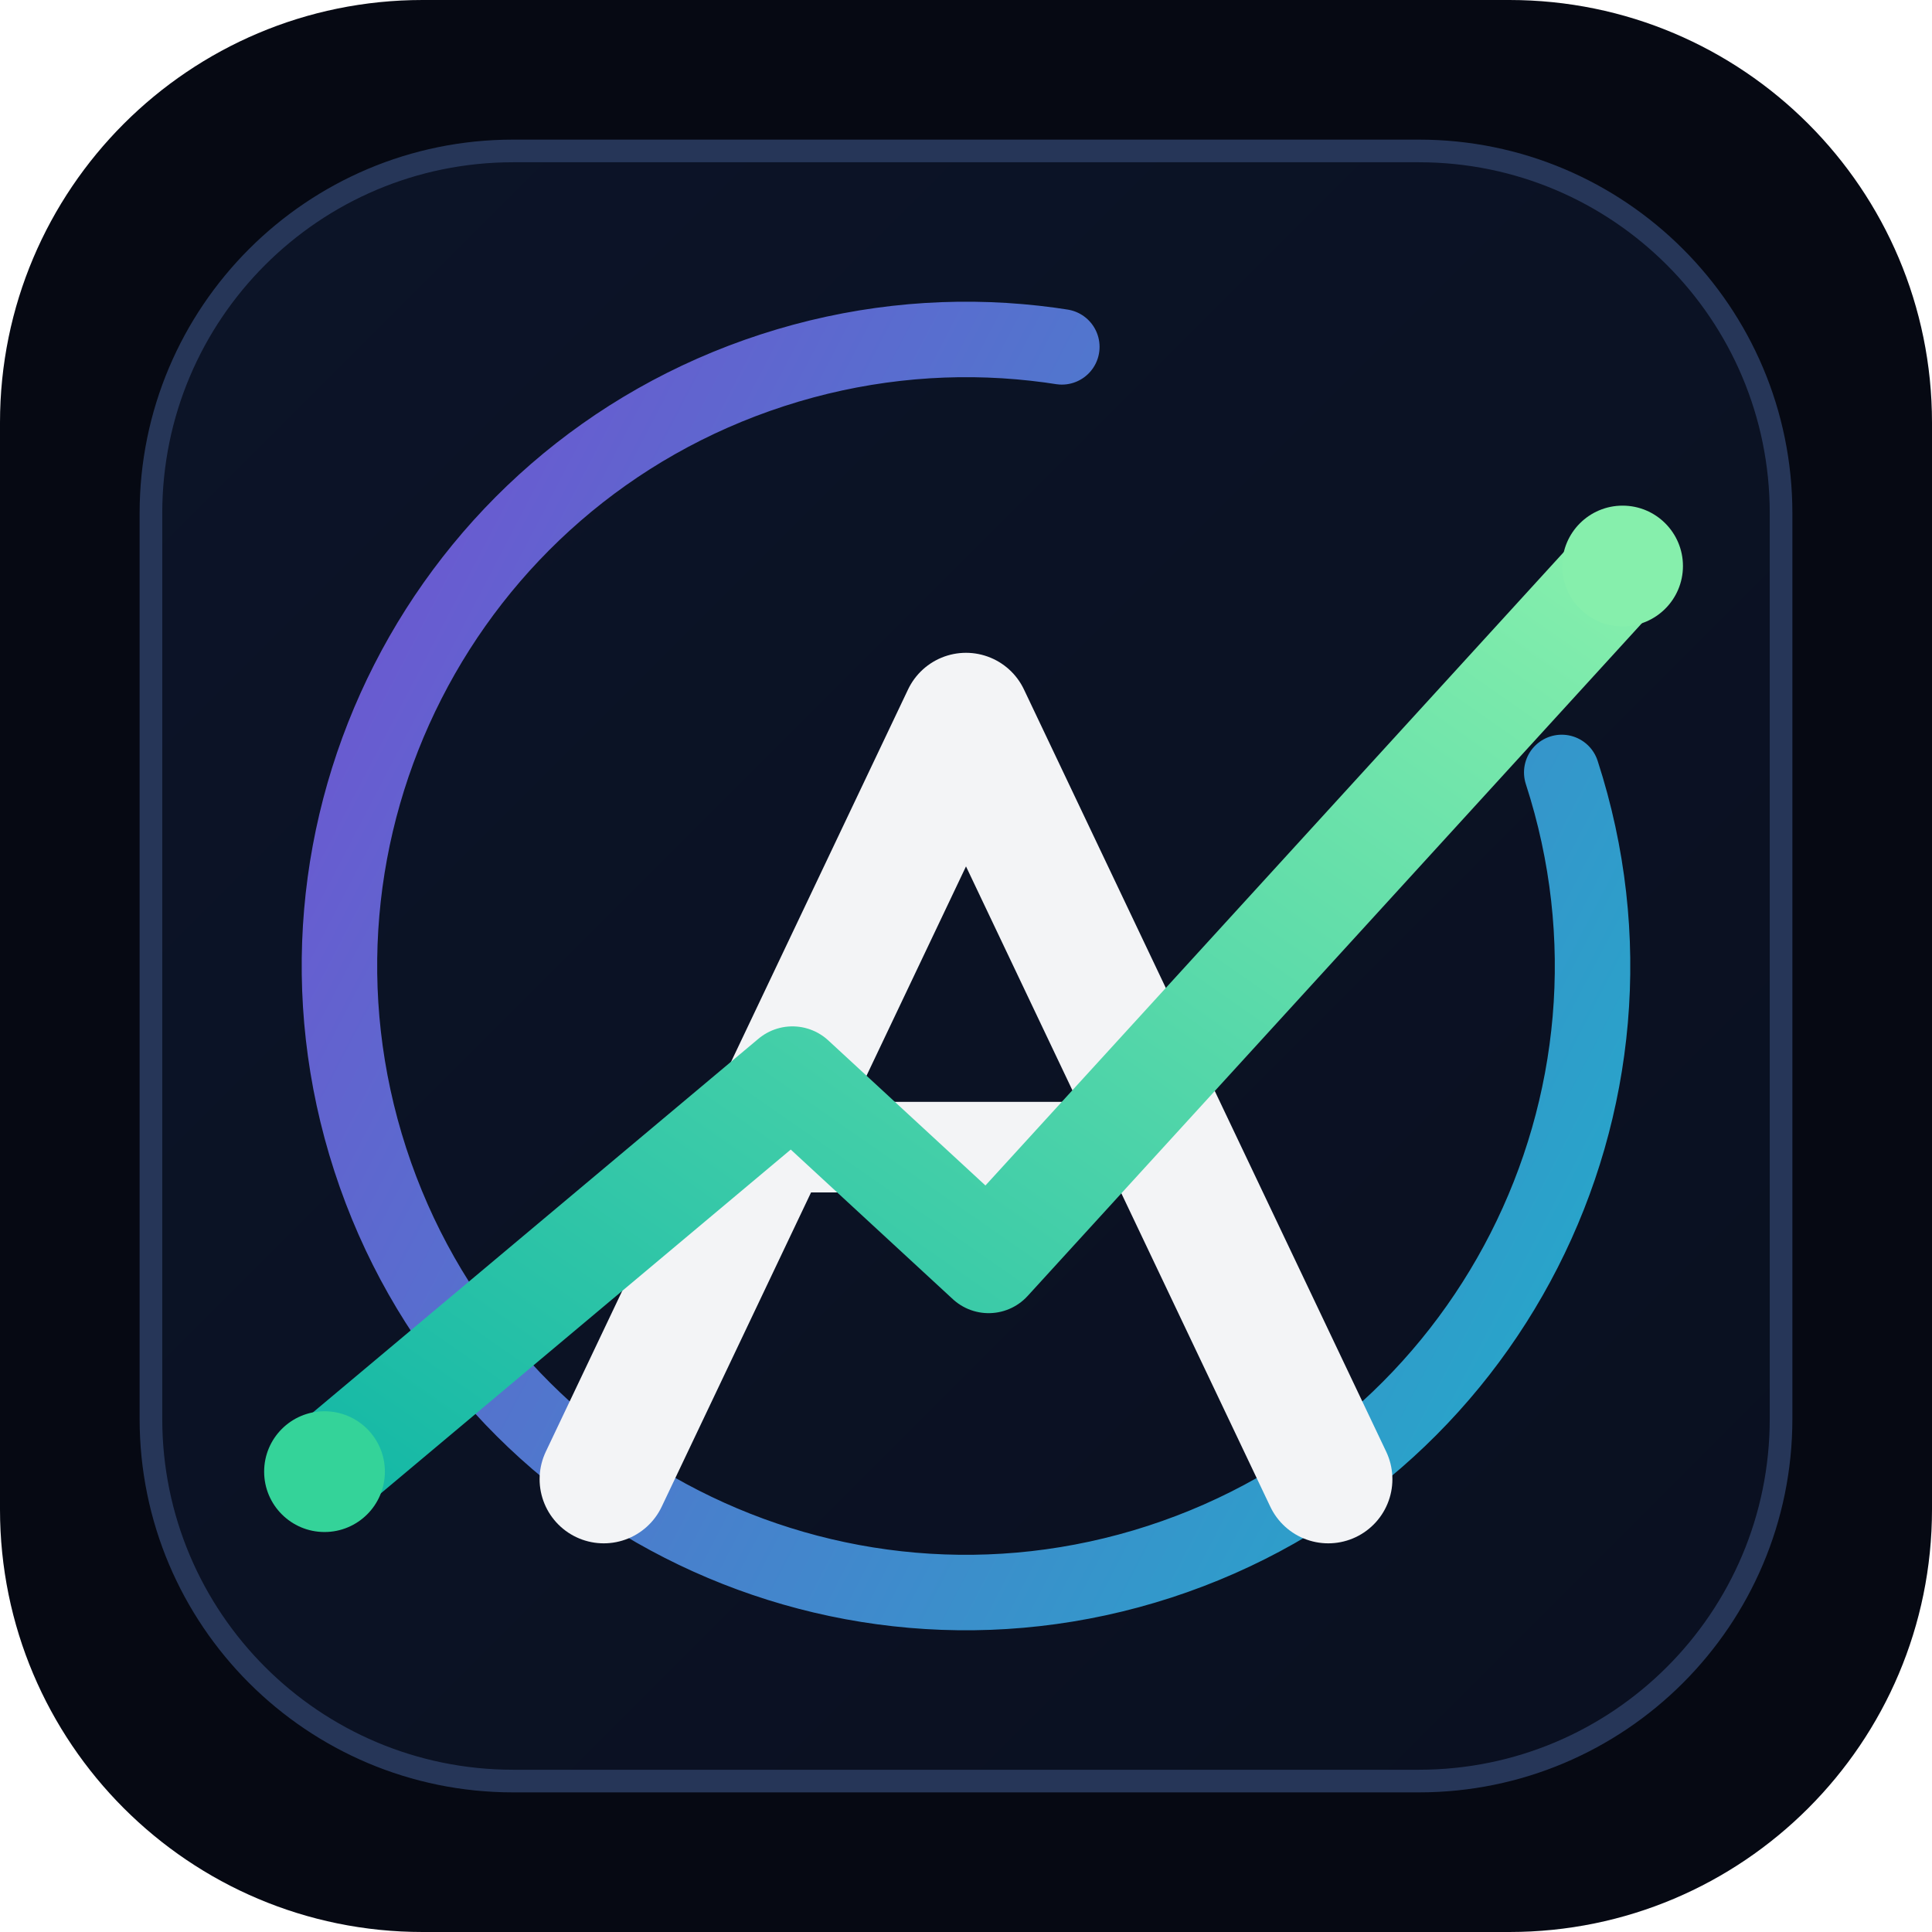
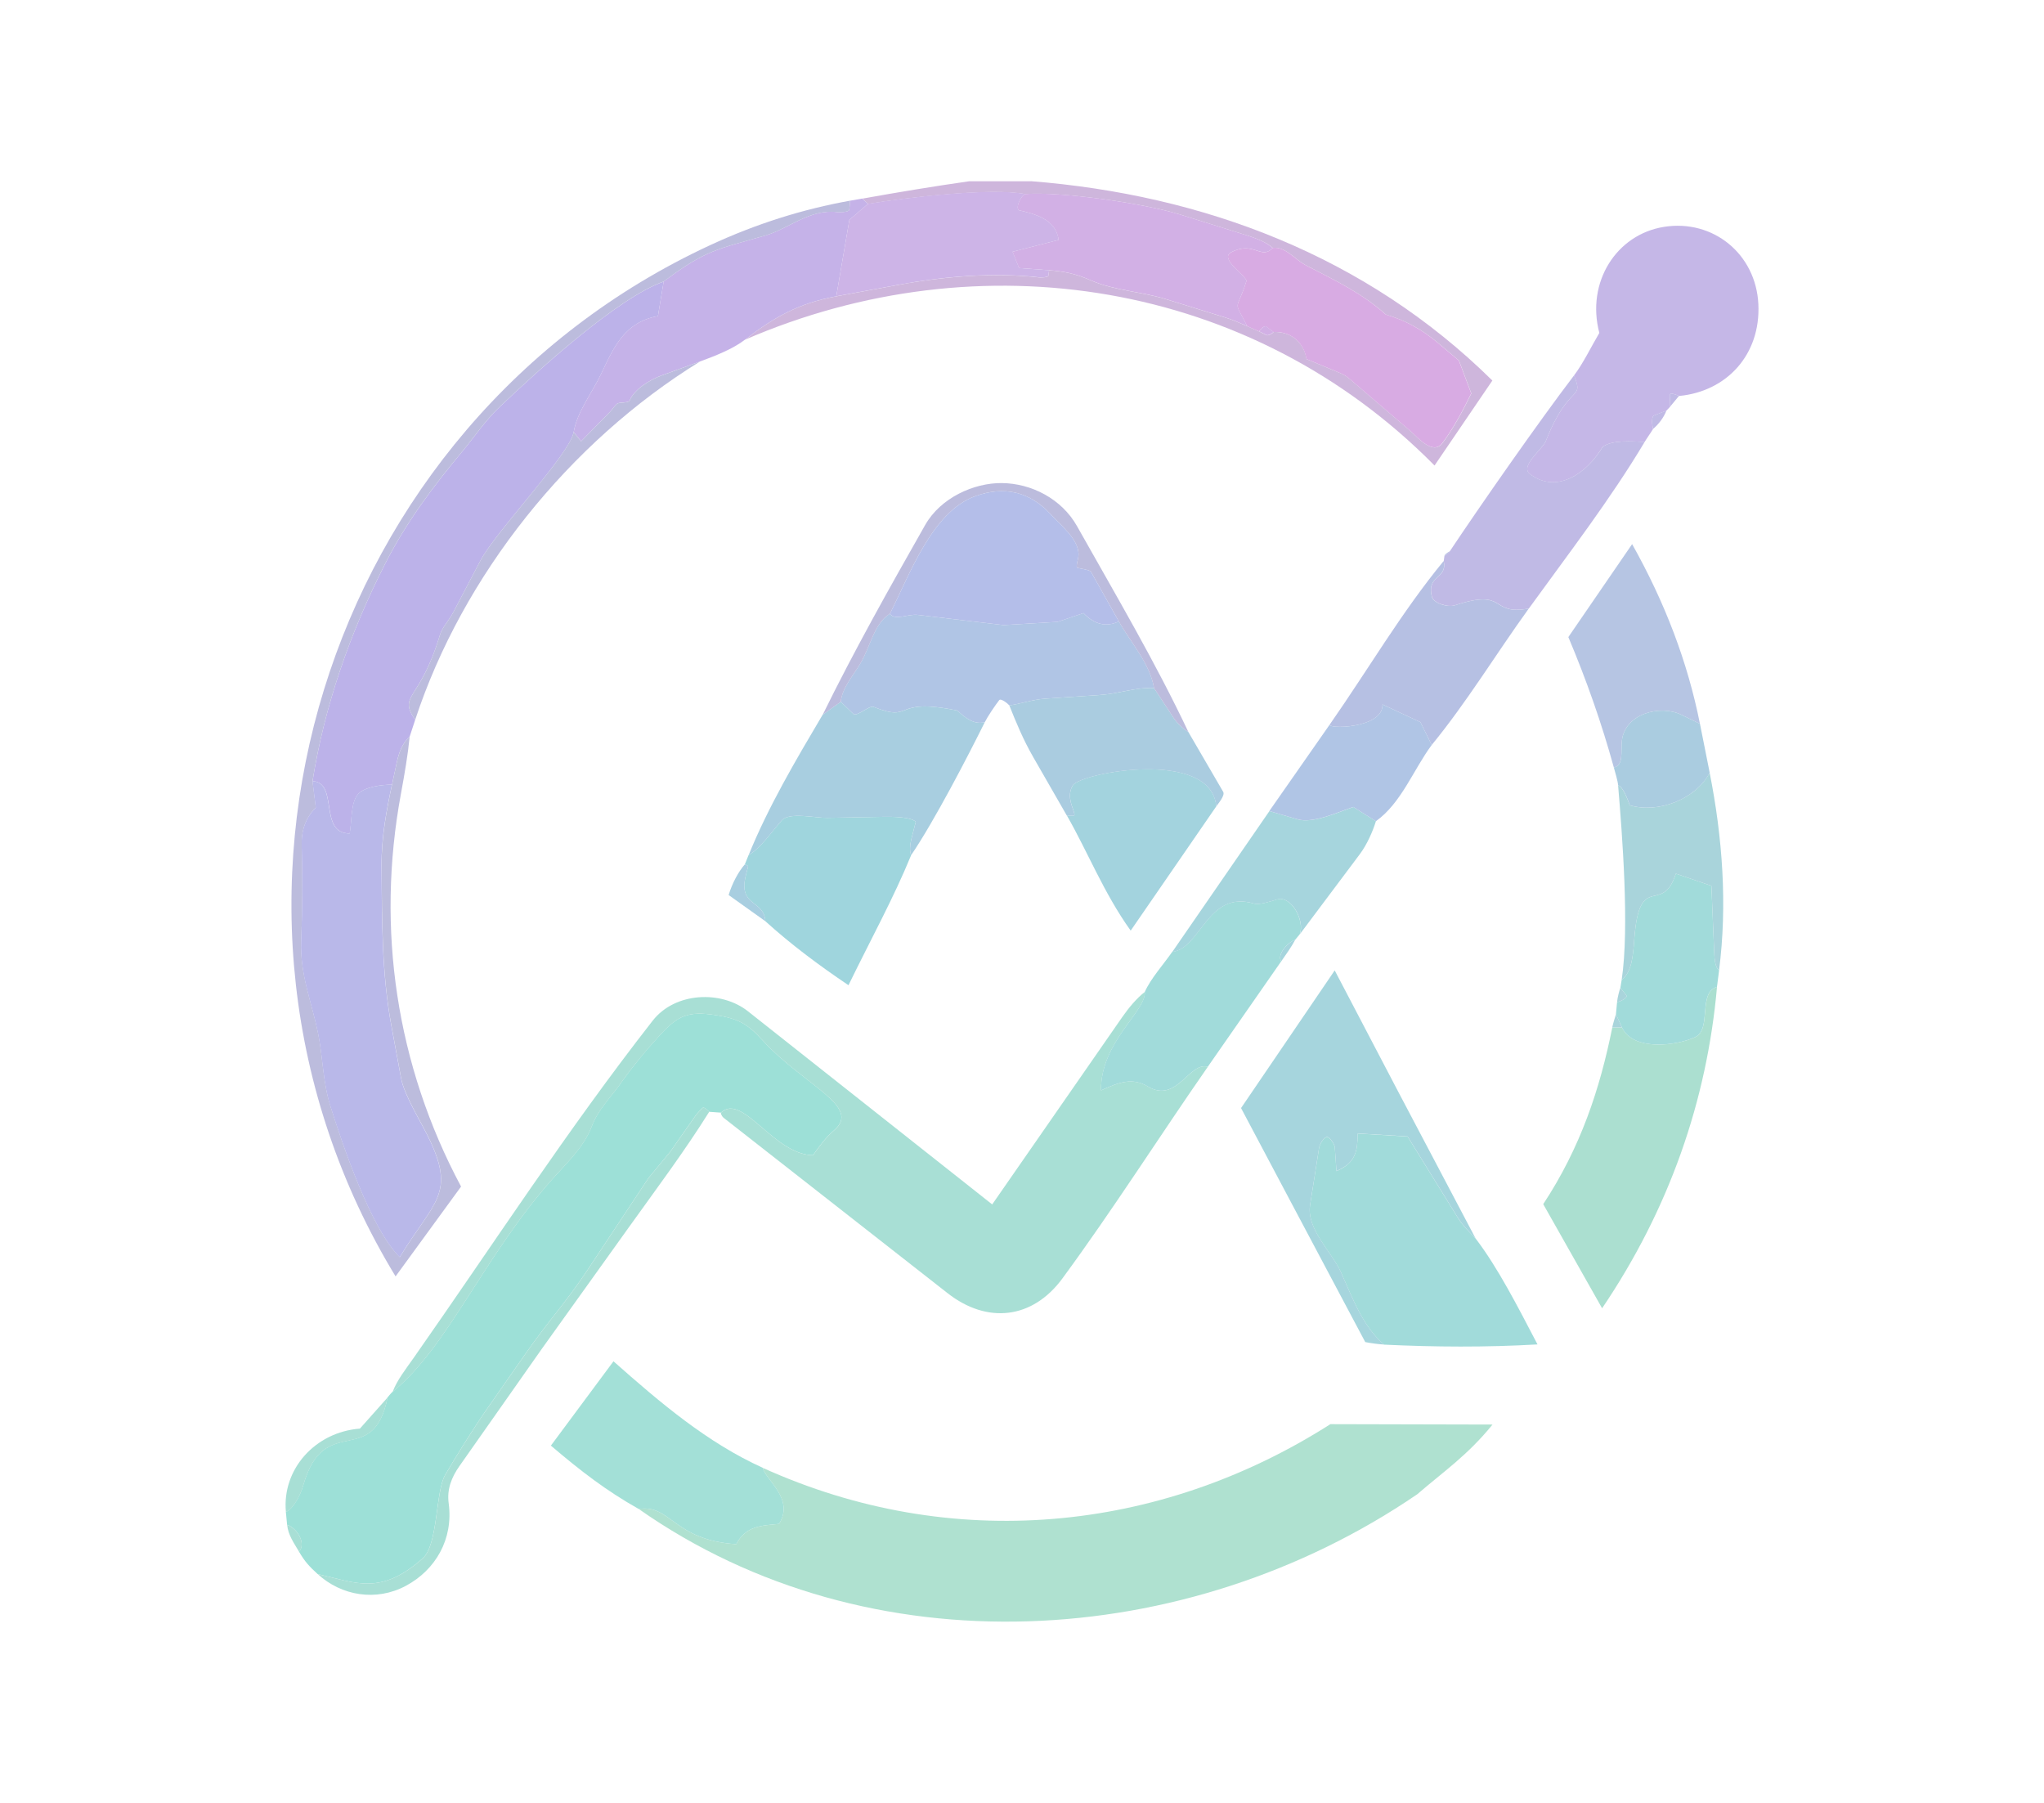
- <svg xmlns="http://www.w3.org/2000/svg" viewBox="0 0 512 512" role="img" aria-label="Algobets app icon">
+ <svg xmlns="http://www.w3.org/2000/svg" id="Layer_1" version="1.1" viewBox="0 0 463.76 409">
  <defs>
-     <linearGradient id="ring" x1="0" y1="0" x2="1" y2="1">
-       <stop offset="0%" stop-color="#8B5CF6" />
-       <stop offset="100%" stop-color="#22D3EE" />
-     </linearGradient>
-     <linearGradient id="line" x1="0" y1="1" x2="1" y2="0">
-       <stop offset="0%" stop-color="#14B8A6" />
-       <stop offset="100%" stop-color="#86EFAC" />
-     </linearGradient>
-     <linearGradient id="panel" x1="0" y1="0" x2="1" y2="1">
-       <stop offset="0%" stop-color="#0C1428" />
-       <stop offset="100%" stop-color="#0A1020" />
-     </linearGradient>
+     <style>
+       .st0 {
+         fill: #b6c5e3;
+       }
+ 
+       .st1 {
+         fill: #9fd5dd;
+       }
+ 
+       .st2 {
+         fill: #a3d3de;
+       }
+ 
+       .st3 {
+         fill: #c0bae5;
+       }
+ 
+       .st4 {
+         fill: #a1dbda;
+       }
+ 
+       .st5 {
+         fill: #b4bee9;
+       }
+ 
+       .st6 {
+         fill: #afe1d0;
+       }
+ 
+       .st7 {
+         fill: #c5b7e7;
+       }
+ 
+       .st8 {
+         fill: #bcb2e9;
+       }
+ 
+       .st9 {
+         fill: #a9d4db;
+       }
+ 
+       .st10 {
+         fill: #d2b0e5;
+       }
+ 
+       .st11 {
+         fill: #a6d5dd;
+       }
+ 
+       .st12 {
+         fill: #b0c5e5;
+       }
+ 
+       .st13 {
+         fill: #b9b8e9;
+       }
+ 
+       .st14 {
+         fill: #aacce0;
+       }
+ 
+       .st15 {
+         fill: #c5b2e8;
+       }
+ 
+       .st16 {
+         fill: #a3e0d7;
+       }
+ 
+       .st17 {
+         fill: #9de0d7;
+       }
+ 
+       .st18 {
+         fill: #abdfd0;
+       }
+ 
+       .st19 {
+         fill: #ceb6dc;
+       }
+ 
+       .st20 {
+         fill: #a8cee0;
+       }
+ 
+       .st21 {
+         fill: #bcbcdd;
+       }
+ 
+       .st22 {
+         fill: #d8abe3;
+       }
+ 
+       .st23 {
+         fill: #a8dfd5;
+       }
+ 
+       .st24 {
+         fill: #b6c0e3;
+       }
+ 
+       .st25 {
+         fill: #cdb4e7;
+       }
+     </style>
  </defs>
-   <rect width="512" height="512" rx="112" fill="#060913" />
-   <rect x="40" y="40" width="432" height="432" rx="96" fill="url(#panel)" stroke="#263658" stroke-width="6" />
-   <circle cx="256" cy="256" r="166" fill="none" stroke="url(#ring)" stroke-opacity="0.82" stroke-width="20" stroke-linecap="round" stroke-dasharray="860 250" transform="rotate(-18 256 256)" />
-   <path d="M160 392 L256 190 L352 392" fill="none" stroke="#F3F4F6" stroke-width="34" stroke-linecap="round" stroke-linejoin="round" />
-   <path d="M200 304 H312" stroke="#F3F4F6" stroke-width="24" stroke-linecap="round" />
-   <path d="M86 390 L210 286 L262 334 L430 150" fill="none" stroke="url(#line)" stroke-width="28" stroke-linecap="round" stroke-linejoin="round" />
-   <circle cx="86" cy="390" r="16" fill="#34D399" />
-   <circle cx="430" cy="150" r="16" fill="#86EFAC" />
+   <path class="st6" d="M144.91,342.33c7.33-1.1,7.82,7.05,22.13,7.99,2.15-4.09,5.54-4.21,9.72-4.6,3.56-5.74-3.09-9.95-3.68-12.71,42.66,19.32,89.93,14.86,128.77-9.92l36.79.09c-5.71,7.03-11.12,10.66-17.09,15.82-52.3,35.7-124.31,40.04-176.63,3.33Z" />
+   <path class="st17" d="M163.59,252.42l-2.67-.19c-.3-.24-1.13-1.2-1.49-.9s-1.3,1.29-1.63,1.77l-5.76,8.22-4.91,5.93-13.54,20.42c-5.59,8.43-8.49,11.02-14.82,20.09l-8.3,11.9c-3.03,4.35-6.91,10.56-9.48,14.96-2.19,3.76-1.59,15.81-5.07,18.9-9.62,8.55-15.18,5.53-23.86,3.57-1.92-1.76-2.89-2.8-4.21-5.06,1.67-1.91-.42-5.33-2.71-6.11l-.28-2.91c1.66-.7,3.27-3.72,3.94-6.05,4.78-16.87,15.82-3.47,19.13-19.94.3-.34.8-1,1.14-1.27,12.54-10.13,20.57-30.6,36.23-48.24,3.39-3.81,7.14-7.23,8.97-12.01,1.46-3.82,4.16-6.38,6.38-9.5,2.79-3.94,5.77-7.57,8.98-11.07,4.15-4.52,6.39-5.63,12.88-4.62,5.01.78,7.08,1.94,10.51,5.7,9.31,10.2,22.57,14.95,16.24,20.4-1.9,1.63-3.27,3.48-4.8,5.67-8.99-.16-15.94-14.24-20.88-9.68Z" />
+   <path class="st23" d="M259.75,225.03c.34,4.36-10.06,11.36-9.94,22.35,4.24-1.94,7.14-2.97,10.68-.87,6.53,3.89,9.34-5.73,13.55-4.49-11,15.8-21.48,32.35-32.99,48.01-6.78,9.23-17.06,10.39-26.06,3.34l-50.78-39.76c-.54-.42-.76-1.19-.62-1.2,4.94-4.56,11.89,9.52,20.88,9.68,1.53-2.19,2.9-4.04,4.8-5.67,6.33-5.45-6.93-10.19-16.24-20.4-3.43-3.76-5.5-4.91-10.51-5.7-6.49-1.02-8.73.1-12.88,4.62-3.21,3.5-6.19,7.13-8.98,11.07-2.21,3.12-4.92,5.68-6.38,9.5-1.82,4.78-5.58,8.2-8.97,12.01-15.66,17.64-23.69,38.11-36.23,48.24,1.07-2.75,2.84-4.95,4.84-7.8,18.05-25.75,34.88-51.73,54.17-76.41,5.12-6.54,15.6-6.89,21.61-2.13l55.42,43.82,29.45-42.42c1.59-2.29,3.38-4.4,5.18-5.79Z" />
+   <path class="st7" d="M380.94,89.82c-.69-.28-2.1-.88-2.08-.2l.08,2.64-.85.9-2.79,1.09c-.73.28-.39,2.58-.24,3.07-.49.82-1.45,2.16-1.93,2.97-2.68-.21-7.65-.5-9.56,1.16-3.62,6.06-10.43,10.69-16.49,6.07-2.27-1.84,2.87-5.53,3.64-7.46,5.35-13.49,8.76-8.95,6.41-14.89,2.02-2.64,3.88-6.49,5.74-9.64-3.03-11.51,3.86-22.33,14.65-24.06,11.16-1.79,20.87,6.15,21.43,17.5.57,11.49-7.19,19.85-17.99,20.86Z" />
+   <g>
+     <path class="st4" d="M334.76,280.92c5.09,6.65,9.58,15.47,14.08,24.08-11.7.68-23.29.6-34.81.05-4.87-4.23-6.99-10.22-9.84-16.54-1.99-4.42-7.81-9.67-6.95-15.11l2.04-12.96c.13-.81,1.08-2.54,1.87-2.47.58.05,1.65,1.64,1.7,2.31l.38,5.41c4.42-1.93,4.76-4.53,4.82-8.53l11.31.67,11.43,18.47c1.13,1.83,2.89,3.49,3.97,4.64Z" />
+     <path class="st11" d="M334.76,280.92c-1.08-1.14-2.84-2.81-3.97-4.64l-11.43-18.47-11.31-.67c-.06,4.01-.4,6.61-4.82,8.53l-.38-5.41c-.05-.68-1.12-2.26-1.7-2.31-.78-.07-1.74,1.66-1.87,2.47l-2.04,12.96c-.86,5.44,4.96,10.69,6.95,15.11,2.85,6.32,4.96,12.32,9.84,16.54-1.1-.05-3.1-.32-4.27-.56l-16.68-31.4-11.5-21.69,21.25-31.23,14.39,27.48,17.54,33.26Z" />
+   </g>
+   <path class="st16" d="M173.08,333.01c.59,2.75,7.25,6.97,3.68,12.71-4.18.39-7.56.51-9.72,4.6-14.31-.93-14.8-9.09-22.13-7.99-7.35-4.14-13.07-8.54-19.92-14.37l14.2-19.13c10.71,9.49,21.32,18.48,33.89,24.17Z" />
+   <path class="st4" d="M294.91,211.94l-1.04,1.25c-1.76.62-4.21,3.41-3.18,4.9l-16.66,23.93c-4.21-1.23-7.02,8.38-13.55,4.49-3.54-2.1-6.44-1.07-10.68.87-.12-11,10.28-17.99,9.94-22.35,1.35-3.06,4.31-6.31,6.2-9.06,6.6-.87,7.99-14.06,18.53-11,1.3.38,3.59-.43,5.29-.93,3.22-.94,6.32,4.85,5.14,7.89Z" />
+   <path class="st3" d="M373.14,100.28c-7.78,13.04-17.34,25.43-26.26,37.77-9.06,1.67-4.7-4.72-16.75-.74-1.63.54-4.88-.47-5.25-1.96-1.25-4.99,3.57-3.88,2.69-8.09l.16-1.16c.34-.26.99-.7,1.21-1.03,6.77-10.17,20.19-29.42,28.2-39.91,2.35,5.94-1.06,1.4-6.41,14.89-.77,1.93-5.9,5.63-3.64,7.46,6.07,4.61,12.87-.02,16.49-6.07,1.91-1.66,6.88-1.37,9.56-1.16Z" />
+   <path class="st24" d="M346.87,138.05c-7.43,10.28-14.02,21.19-22.03,30.96l-2.56-5.18-8.61-4.02c.25,5.6-13.26,5.68-11.87,4.42,8.56-12.25,16.22-25.39,25.75-36.96.87,4.2-3.94,3.1-2.69,8.09.37,1.49,3.62,2.5,5.25,1.96,12.05-3.98,7.69,2.41,16.75.74Z" />
+   <path class="st11" d="M312.18,186.3c-.71,2.3-2,5.27-3.66,7.49l-13.6,18.15c1.18-3.04-1.92-8.84-5.14-7.89-1.7.5-3.99,1.3-5.29.93-10.54-3.06-11.93,10.12-18.53,11l22.06-31.98,6.33,1.86c3.49,1.03,8.76-1.42,12.71-2.78l5.14,3.23Z" />
+   <path class="st12" d="M324.84,169.01c-4.11,5.52-6.91,13.21-12.66,17.29l-5.14-3.23c-3.95,1.36-9.22,3.81-12.71,2.78l-6.33-1.86,13.8-19.76c-1.39,1.26,12.12,1.18,11.87-4.42l8.61,4.02,2.56,5.18Z" />
+   <path class="st23" d="M160.92,252.22c-5.61,8.97-11.98,17.46-18.35,26.36l-8.04,11.23-11.61,16.21-18.7,26.61c-1.75,2.5-2.85,5.22-2.42,8.39,1.11,8.16-3,15.16-9.72,18.75s-14.59,2.29-20.01-2.68c8.68,1.96,14.23,4.98,23.86-3.57,3.48-3.09,2.88-15.15,5.07-18.9,2.57-4.4,6.44-10.61,9.48-14.96l8.3-11.9c6.33-9.08,9.22-11.66,14.82-20.09l13.54-20.42,4.91-5.93,5.76-8.22c.33-.48,1.28-1.47,1.63-1.77s1.18.65,1.49.9Z" />
+   <path class="st23" d="M64.87,343.03c-.92-9.65,6.57-18.14,16.79-18.93l6.28-7.06c-3.31,16.47-14.35,3.07-19.13,19.94-.66,2.33-2.28,5.35-3.94,6.05Z" />
+   <path class="st23" d="M67.86,352.04c-1.11-1.92-2.48-3.72-2.71-6.11,2.29.78,4.38,4.2,2.71,6.11Z" />
+   <path class="st11" d="M293.88,213.19c-.86,1.63-2.17,3.44-3.18,4.9-1.03-1.49,1.42-4.28,3.18-4.9Z" />
+   <path class="st3" d="M378.09,93.15c-.6,1.57-1.75,3.09-3.03,4.16-.15-.49-.49-2.79.24-3.07l2.79-1.09Z" />
+   <g>
+     <path class="st18" d="M389.57,223.9c-2.29,25.75-10.81,50.34-26.07,72.9l-13.36-23.62c8.46-12.84,12.85-26.06,15.67-40.08h2.21c2.46,5.36,12.24,4.23,16.63,2.17,3.77-1.77.54-10.11,4.92-11.37Z" />
+     <path class="st0" d="M385.7,164.21l-4.23-2.06c-4.82-2.34-12.8-.24-13.48,5.89-.28,2.48.45,5.6-1.83,6.07-2.75-9.98-6.17-19.74-10.32-29.58l14.47-21.09c7.46,13.28,12.6,26.77,15.39,40.77Z" />
+     <path class="st4" d="M390.05,220.1l-.49,3.8c-4.38,1.26-1.15,9.6-4.92,11.37-4.39,2.06-14.17,3.19-16.63-2.18l-1.37-2.99.26-2.82c.26.19,2.56-.91,2.1-1.49l-1.36-1.69.3-1.81c2.36-1.79,2.58-5.55,2.87-9.36,1.18-15.49,6.32-5.09,9.42-14.73l8.07,2.76.59,14.17c.09,2.06.13,4.31,1.16,4.97Z" />
+     <path class="st9" d="M390.05,220.1c-1.03-.66-1.07-2.91-1.16-4.97l-.59-14.17-8.07-2.76c-3.1,9.64-8.24-.76-9.42,14.73-.29,3.81-.51,7.57-2.87,9.36,1.79-11.91.11-33.1-.81-44.11.98.18,2.02,2.77,2.66,4.51,6.42,1.9,14.94-1.34,18.11-7.39,2.92,14.65,4.04,29.98,2.14,44.8Z" />
+     <path class="st14" d="M385.7,164.21l2.21,11.09c-3.17,6.05-11.7,9.29-18.11,7.39-.63-1.75-1.68-4.34-2.66-4.51-.09-1.04-.68-2.99-.98-4.07,2.28-.47,1.56-3.58,1.83-6.07.68-6.13,8.66-8.23,13.48-5.89l4.23,2.06Z" />
+     <path class="st9" d="M366.9,227.28c.08-.89.48-2.51.74-3.18l1.36,1.69c.46.58-1.83,1.67-2.1,1.49Z" />
+     <path class="st9" d="M368.01,233.09h-2.21c.17-.82.57-2.14.84-2.99l1.37,2.99Z" />
+   </g>
+   <path class="st3" d="M380.94,89.82l-2.01,2.43-.08-2.64c-.02-.68,1.39-.08,2.08.2Z" />
+   <path class="st24" d="M327.72,126.11c.05-.38.99-.96,1.21-1.03-.22.33-.87.78-1.21,1.03Z" />
+   <g>
+     <path class="st12" d="M253.86,140.97c2.78,4.96,7.04,9.51,7.99,15.14-4.1-.26-7.73,1.24-12.25,1.55l-12.4.84c-3.08.21-5.67,1.21-8.19,1.53-.32-.39-1.91-1.68-2.3-1.19-.97,1.24-2.67,3.78-3.28,5.01-2.26.52-4.04-.62-6.2-2.64-14.99-3.14-9.78,2.86-19.05-.85-.92-.37-3.82,2.31-4.55,1.61l-2.88-2.76c.35-3.15,2.62-5.66,4.41-8.63,2.39-3.97,3.08-9.06,6.74-11.35,1.18,1.67,4.04,0,6.37.27l19.43,2.31,12.23-.73,5.9-1.99c2.43,2.55,5.12,3.27,8.02,1.88Z" />
+     <path class="st1" d="M206.73,194c-4.02,9.81-9.03,18.86-14.22,29.51-6.79-4.57-13.14-9.33-18.85-14.51-.34-4.99-6.25-3.23-4.43-10.43l.48-1.9c.07-.3-.21-.34-.72-.57l.85-2.1c2.73-1.58,5-5.01,7.54-7.89,1.71-1.94,7.66-.52,10.3-.57l12.62-.23c2.45-.05,6.44.04,7.47,1.13-.81,3.47-1.76,5.62-1.05,7.56Z" />
+     <path class="st20" d="M223.43,163.85c-3.83,7.72-11.47,22.48-16.7,30.15-.71-1.95.24-4.1,1.05-7.56-1.03-1.09-5.02-1.18-7.47-1.13l-12.62.23c-2.64.05-8.59-1.37-10.3.57-2.54,2.88-4.81,6.3-7.54,7.89,4.51-11.08,10.71-21.56,16.81-31.87l4.09-2.92,2.88,2.76c.73.7,3.64-1.98,4.55-1.61,9.27,3.72,4.05-2.28,19.05.85,2.16,2.02,3.94,3.17,6.2,2.64Z" />
+     <path class="st2" d="M275.95,182.95l-19.41,28.18c-6.12-8.55-9.78-17.94-14.48-26.12l1.43.04c1.26.03-2.02-3.72-.1-6.86,1.8-2.94,31.46-8.43,32.57,4.75Z" />
+     <path class="st14" d="M261.85,156.11l4.4,6.71c.79,1.21,2.33,2.63,3.38,3.25l7.89,13.55c.48.83-1.02,2.54-1.57,3.33-1.11-13.18-30.77-7.68-32.57-4.75-1.92,3.14,1.36,6.89.1,6.86l-1.43-.04-7.65-13.31c-2.28-3.97-3.86-7.84-5.4-11.68,2.52-.32,5.11-1.32,8.19-1.53l12.4-.84c4.53-.31,8.16-1.8,12.25-1.55Z" />
+     <path class="st21" d="M269.62,166.07c-1.04-.62-2.58-2.04-3.38-3.25l-4.4-6.71c-.95-5.62-5.2-10.18-7.99-15.14l-6.32-11.25c-.25-.44-2.5-.74-2.99-.88-.65-.19.22-1.98.17-3.22-.14-3.4-3.99-6.43-6.31-8.94-4.74-5.13-10.55-6.52-17.18-4.1-9.77,3.57-14.83,17.82-19.31,26.65-3.66,2.29-4.35,7.38-6.74,11.35-1.79,2.97-4.07,5.48-4.41,8.63l-4.09,2.92c7.12-14.5,15.07-28.65,23.24-43.03,3.52-6.19,11.05-9.56,17.37-9.51,6.77.06,13.61,3.61,17.07,9.75,8.87,15.76,17.79,30.86,25.28,46.73Z" />
+     <path class="st20" d="M173.66,209l-8.34-5.95c.76-2.57,2.23-5.34,3.67-6.95.51.23.79.27.72.57l-.48,1.9c-1.82,7.2,4.09,5.44,4.43,10.43Z" />
+     <path class="st5" d="M253.86,140.97c-2.9,1.39-5.59.67-8.02-1.88l-5.9,1.99-12.23.73-19.43-2.31c-2.33-.28-5.19,1.4-6.37-.27,4.48-8.83,9.55-23.09,19.31-26.65,6.63-2.42,12.44-1.03,17.18,4.1,2.32,2.51,6.17,5.53,6.31,8.94.05,1.24-.82,3.03-.17,3.22.49.14,2.74.44,2.99.88l6.32,11.25Z" />
+   </g>
+   <g>
+     <path class="st19" d="M233.86,41.1c39.11,3.08,76.04,16.91,104.74,45.23l-13.12,19.28c-41.61-42.13-103.24-51.59-156.45-28.54,6.65-5.14,12.16-8.26,20.71-9.84l14.2-2.62c10.34-1.91,21.52-2.84,31.88-1.67.39.04,1.99-.01,2.04-.37l.17-1.25c3.35.24,6.03.77,9.48,2.29,5.25,2.31,11.52,2.56,16.98,4.25l13.65,4.22c1.53.47,3.58,1.36,4.87,1.93l2.68,1.19,1.67.84c.43.22,1.56-.55,1.59-.72,3.55-.15,6.8,1.94,7.49,6.14l7.57,3.15c1.58.66,2.06,1.22,3.74,2.66l12.4,10.63c1.49,1.28,4.97,5.48,7.12,2.64,2.45-3.23,4.8-7.65,6.56-11.28l-2.8-7.46-4.85-4.08c-3.53-2.96-7.34-5.08-11.72-6.35-5.39-4.84-11.55-7.78-18.04-11.12-2.67-1.37-4.73-4.37-7.63-4-1.75-1.55-4.33-2.37-7.11-3.24l-13.83-4.31c-8.27-2.58-27.23-5.3-35.21-4.66-7.84-1.5-27.3.82-35.67,2.23l-1.29-1.21c8-1.44,16.21-2.8,24.22-3.94h14Z" />
+     <path class="st8" d="M150.58,63.87l-1.3,7.84c-7.48,1.35-9.95,6.88-12.85,13.03-2.1,4.46-5.45,8.54-6.27,13.29-.87,5.02-17.67,22.5-21.17,29.17l-6.17,11.75c-.94,1.79-2.5,3.39-3.01,5.1-4.57,15.25-9.56,13.34-5.62,19.29l-1.25,3.8c-1.61,1.42-2.41,3.43-2.93,5.88l-1.07,4.99c-2.4,0-6.21.52-7.65,2.1-1.73,1.89-1.42,6.02-1.94,8.98-7.15-.01-2.41-11.59-8.44-11.88,2.69-16.97,8.51-33.69,16.48-49.32,4.89-9.58,10.89-17.53,17.71-25.73,2.62-3.15,4.97-6.69,8.15-9.73,8.76-8.36,26.98-24.93,37.33-28.55Z" />
+     <path class="st15" d="M195.64,45.04l1.29,1.21-4.22,3.64-2.97,17.33c-8.55,1.58-14.05,4.7-20.71,9.84-2.78,2.15-6.99,3.77-10.22,4.95l-8.67,3.15c-2.69.98-6.22,3.13-7.3,5.73-.22.53-2.22.34-2.74.65s-1.16,1.35-1.8,2l-6.46,6.57-1.68-2.09c.83-4.74,4.17-8.83,6.27-13.29,2.9-6.15,5.36-11.67,12.85-13.03l1.3-7.84c9.77-7.33,12.3-7.31,23.11-10.45,5.22-1.51,10.02-6.05,16.26-5.3.59.07,2.68.02,2.74-.53l.2-2.05,2.75-.49Z" />
+     <path class="st21" d="M192.89,45.54l-.2,2.05c-.05.55-2.15.61-2.74.53-6.25-.75-11.05,3.79-16.26,5.3-10.82,3.13-13.34,3.11-23.11,10.45-10.35,3.62-28.57,20.19-37.33,28.55-3.18,3.04-5.53,6.58-8.15,9.73-6.82,8.2-12.83,16.15-17.71,25.73-7.97,15.63-13.79,32.35-16.48,49.32l.75,6.02c-2.28,2.23-3.3,5.14-3.2,8.51.22,7.42.17,14.48-.12,21.84s2.38,13.77,3.82,20.76c1.11,5.4,1.08,11.07,2.78,16.49,2.65,8.44,9.16,27.89,15.77,34.37,7.8-12.83,12.92-14.26,6.36-27.48-1.76-3.54-5.36-9.39-6.05-13.07l-2.21-11.95c-2.2-11.89-2.13-24.09-2.23-36.13-.06-6.49,1.11-12.68,2.37-18.57l1.07-4.99c.53-2.44,1.33-4.45,2.93-5.88-.4,4.06-1.12,8.29-2,13.06-5.63,30.58-1.06,61.48,13.66,89.01l-14.86,20.38c-50.82-83.65-16.28-193.34,71.37-233.95,10.52-4.88,21.08-8.18,31.79-10.1Z" />
+     <path class="st21" d="M158.81,82.02c-29.69,18.31-53.83,48.47-64.62,81.32-3.94-5.95,1.06-4.04,5.62-19.29.51-1.71,2.07-3.31,3.01-5.1l6.17-11.75c3.5-6.66,20.29-24.15,21.17-29.17l1.68,2.09,6.46-6.57c.64-.65,1.27-1.69,1.8-2s2.52-.11,2.74-.65c1.08-2.6,4.61-4.75,7.3-5.73l8.67-3.15Z" />
+     <path class="st22" d="M288.76,56.24c2.91-.37,4.96,2.62,7.63,4,6.5,3.34,12.65,6.28,18.04,11.12,4.38,1.27,8.2,3.39,11.72,6.35l4.85,4.08,2.8,7.46c-1.76,3.63-4.11,8.05-6.56,11.28-2.15,2.83-5.63-1.37-7.12-2.64l-12.4-10.63c-1.68-1.44-2.16-2-3.74-2.66l-7.57-3.15c-.68-4.2-3.94-6.29-7.49-6.14l-1.65-1.24c-.42-.31-1.47.86-1.61,1.12l-2.68-1.19c-3.26-6.42-2.47-2.93-.2-10.2.32-1.02-6.32-5.06-3.43-6.57,5.14-2.68,6.77,1.86,9.4-.98Z" />
+     <path class="st10" d="M288.76,56.24c-2.62,2.84-4.26-1.69-9.4.98-2.89,1.51,3.75,5.55,3.43,6.57-2.27,7.27-3.06,3.78.2,10.2-1.29-.57-3.34-1.46-4.87-1.93l-13.65-4.22c-5.46-1.69-11.73-1.94-16.98-4.25-3.45-1.52-6.13-2.04-9.48-2.29l-6.8-.49-1.48-3.7,10.45-2.68c-.6-4.75-5.5-5.91-9.03-6.74-.78-.61.44-3.26,1.44-3.67,7.98-.63,26.94,2.09,35.21,4.66l13.83,4.31c2.78.87,5.36,1.69,7.11,3.24Z" />
+     <path class="st25" d="M232.61,44.02c-1,.41-2.23,3.07-1.44,3.67,3.53.83,8.43,1.99,9.03,6.74l-10.45,2.68,1.48,3.7,6.8.49-.17,1.25c-.05.36-1.66.42-2.04.37-10.36-1.16-21.53-.24-31.88,1.67l-14.2,2.62,2.97-17.33,4.22-3.64c8.37-1.41,27.83-3.74,35.67-2.23Z" />
+     <path class="st13" d="M88.93,178c-1.27,5.89-2.43,12.08-2.37,18.57.1,12.04.03,24.24,2.23,36.13l2.21,11.95c.68,3.68,4.29,9.53,6.05,13.07,6.56,13.22,1.44,14.64-6.36,27.48-6.6-6.48-13.12-25.93-15.77-34.37-1.7-5.42-1.67-11.09-2.78-16.49-1.43-6.99-4.11-13.32-3.82-20.76s.34-14.42.12-21.84c-.1-3.38.93-6.28,3.2-8.51l-.75-6.02c6.03.29,1.29,11.87,8.44,11.88.52-2.96.22-7.09,1.94-8.98,1.45-1.58,5.26-2.1,7.65-2.1Z" />
+     <path class="st10" d="M288.94,75.29c-.04.17-1.16.94-1.59.72l-1.67-.84c.15-.27,1.2-1.44,1.61-1.12l1.65,1.24Z" />
+   </g>
</svg>
